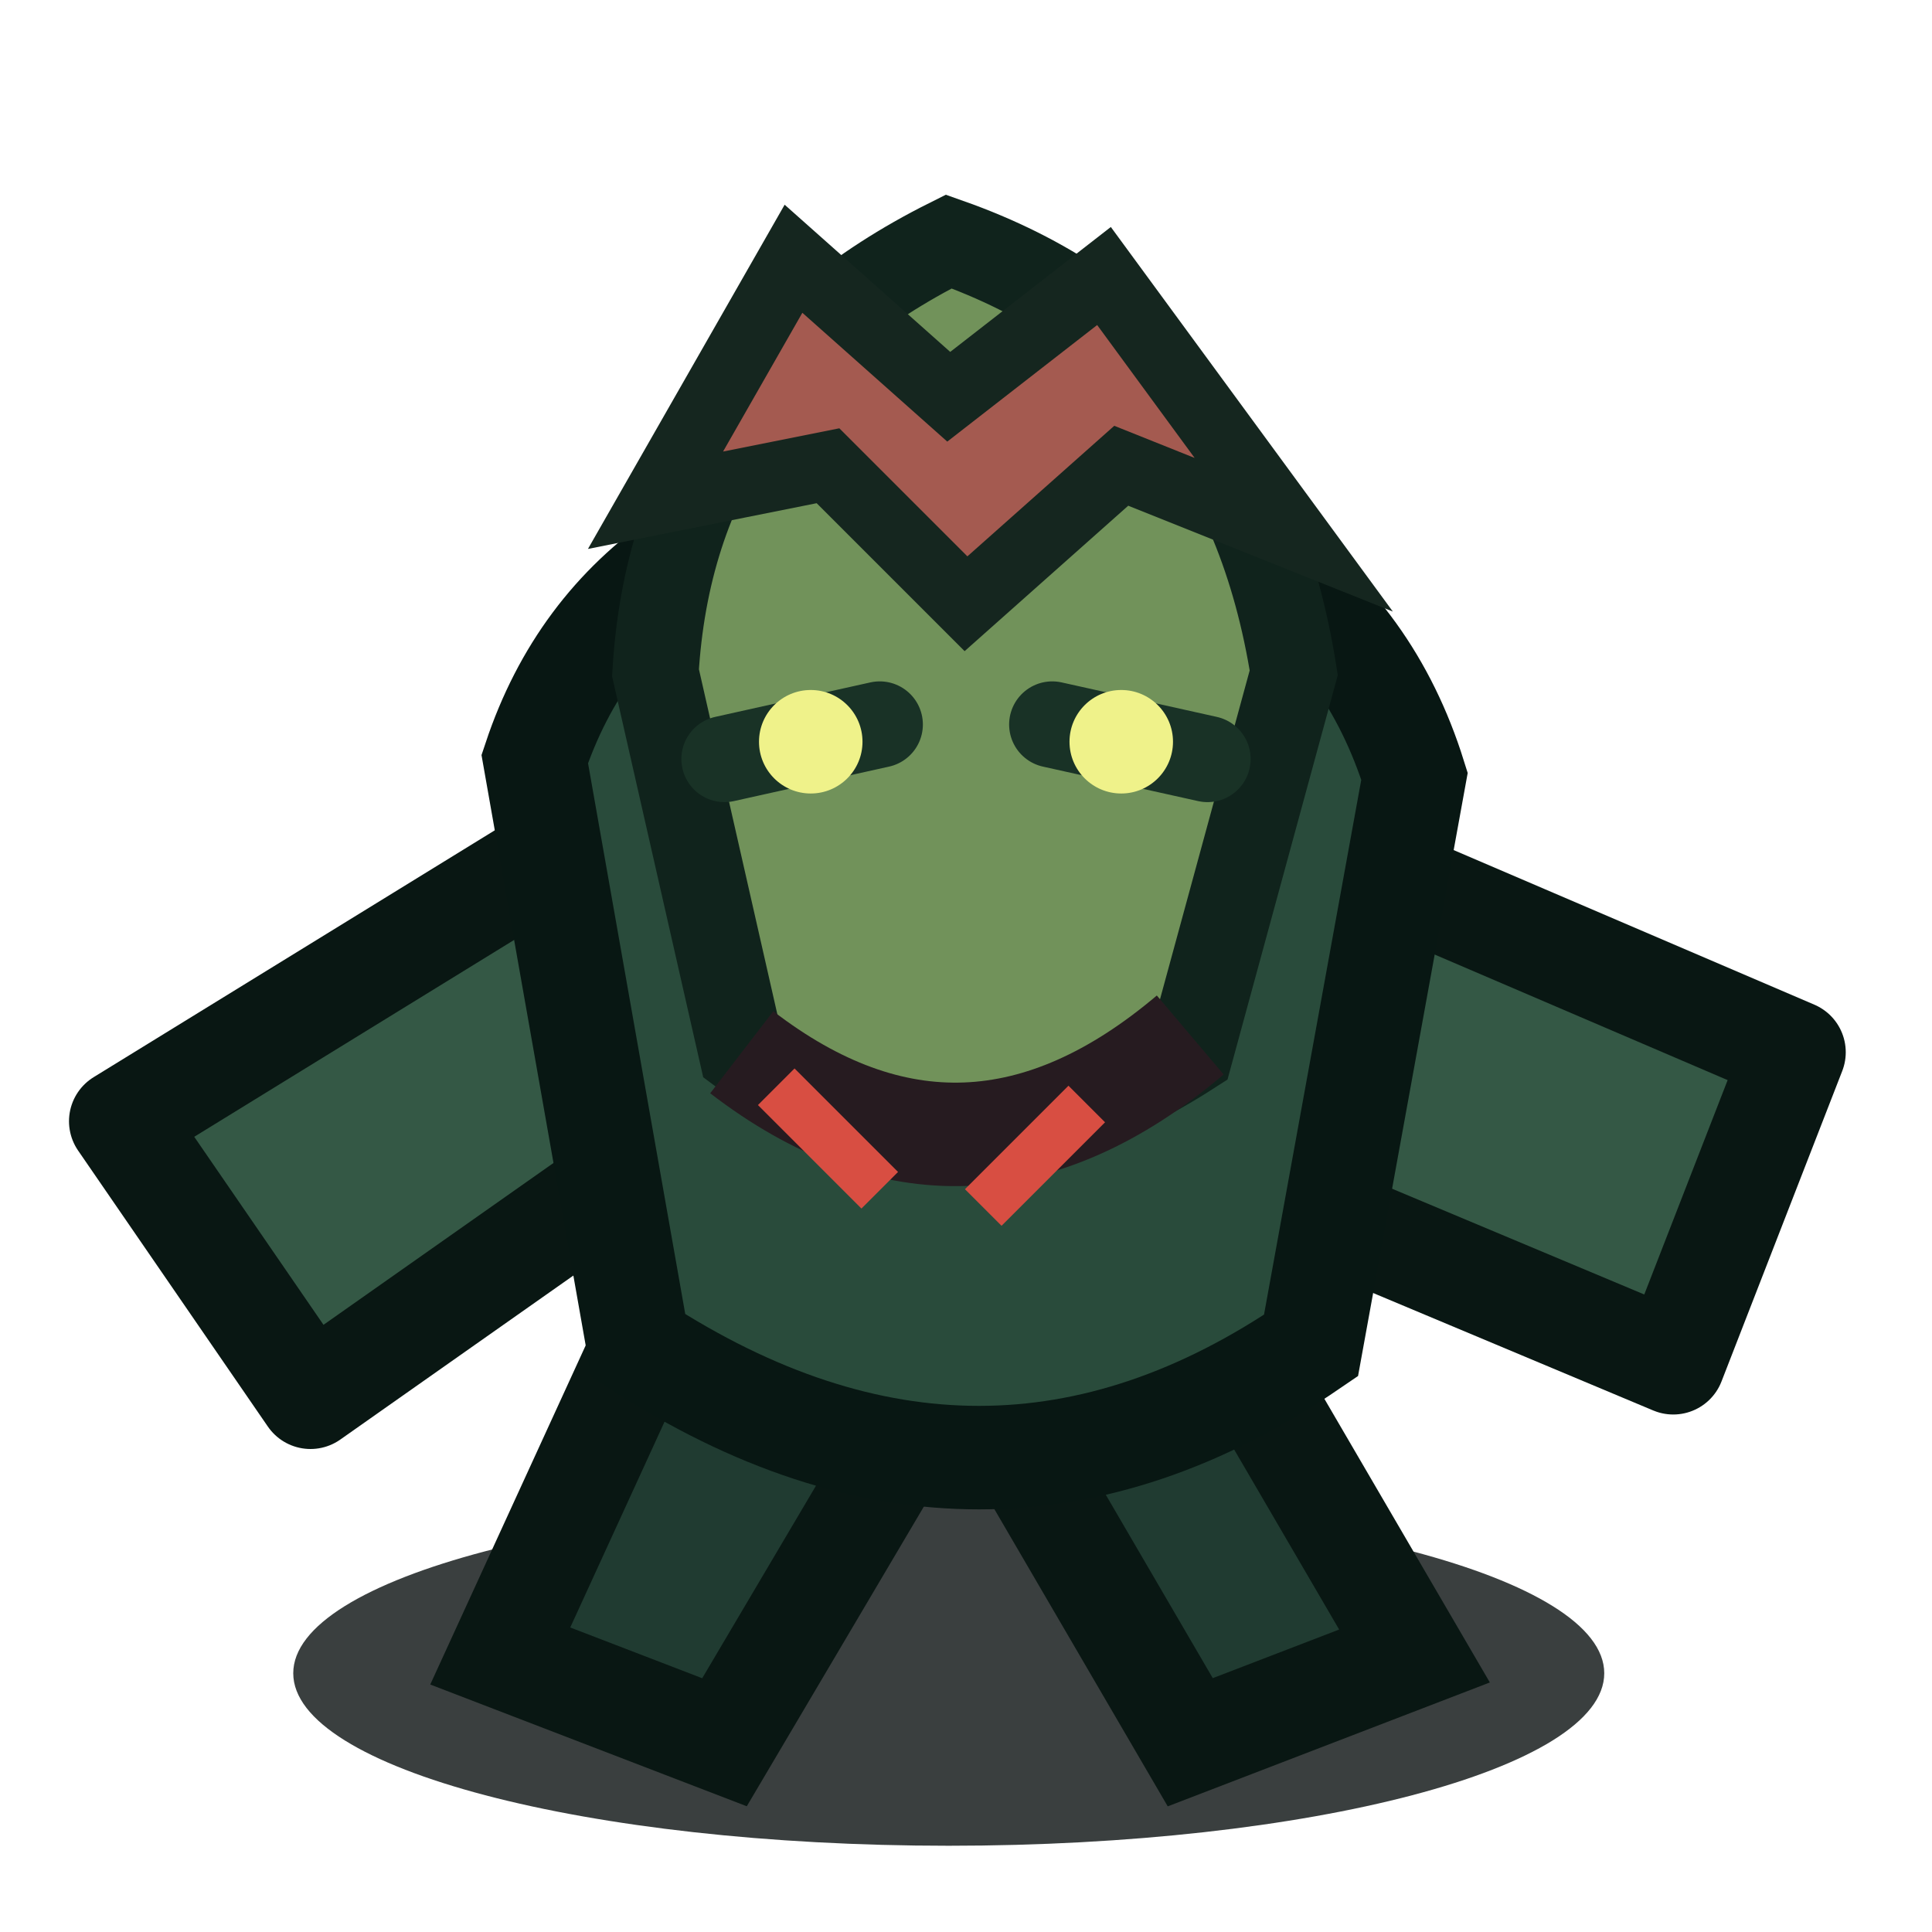
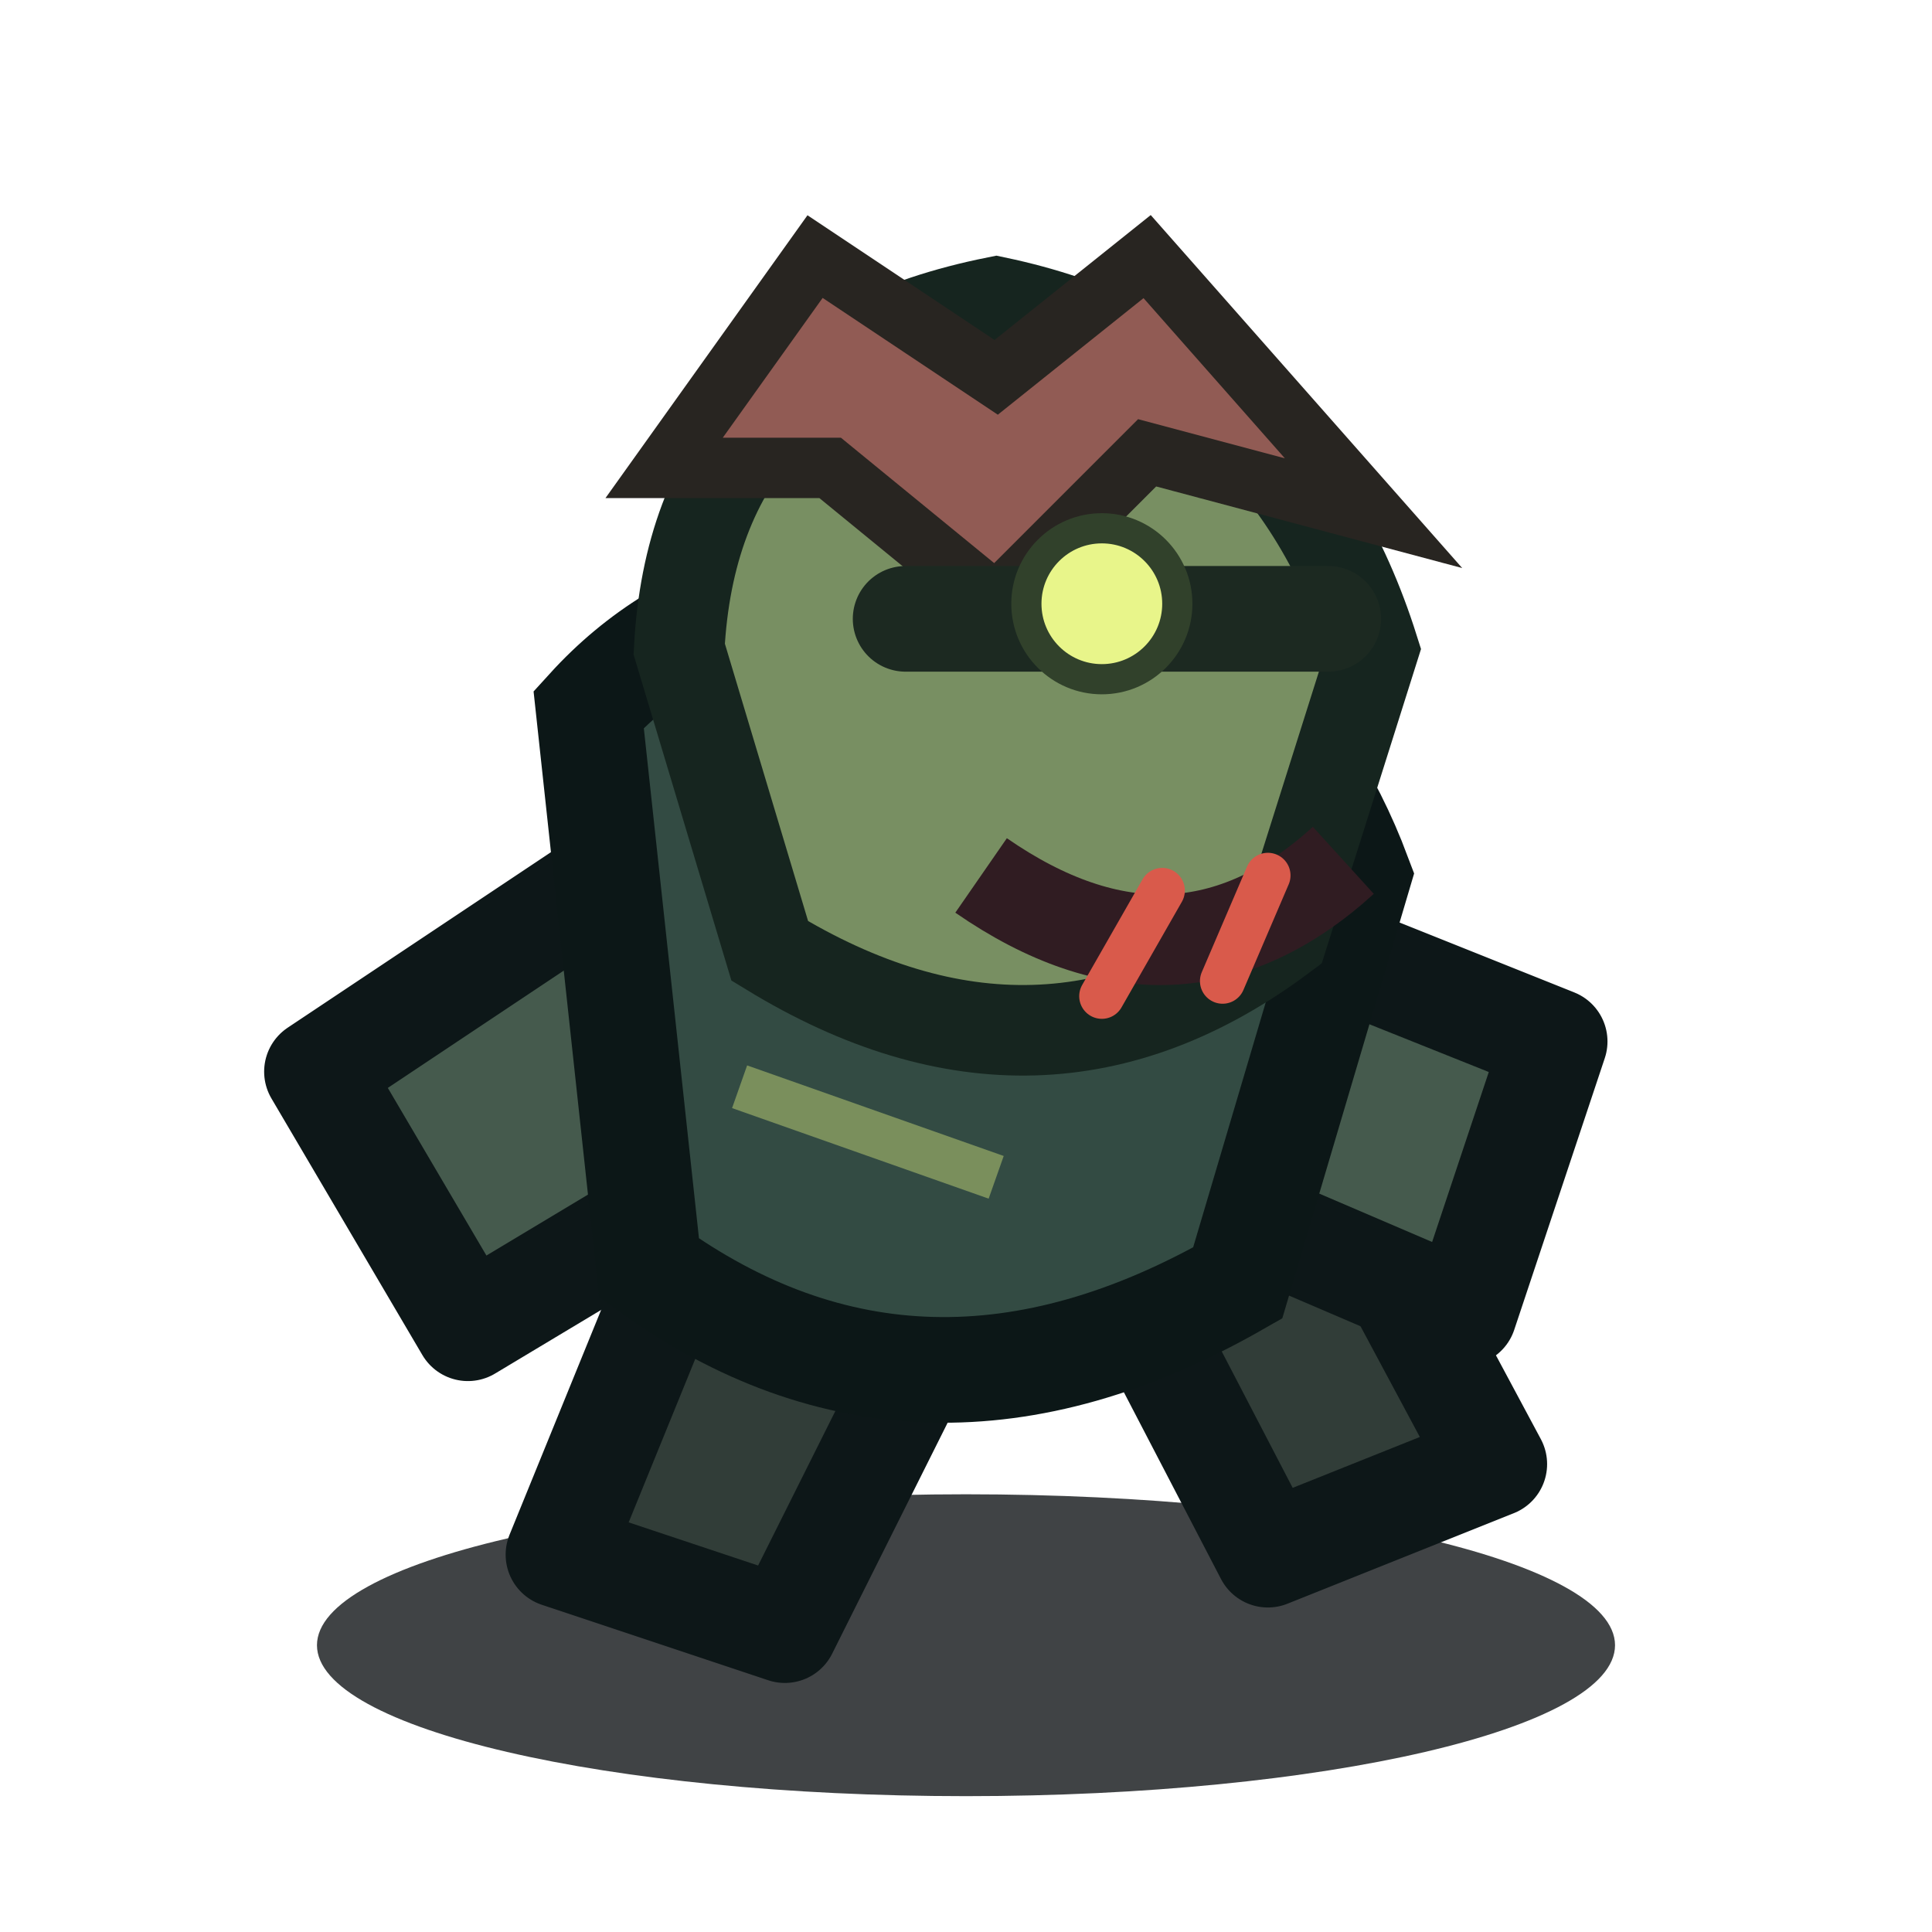
- <svg xmlns="http://www.w3.org/2000/svg" width="112" height="112" viewBox="0 0 112 112">
-   <ellipse cx="55" cy="97" rx="38" ry="10" fill="#03090a" fill-opacity=".78" />
-   <path d="M40 72 29 96l13 5 13-22M68 72l14 24-13 5-14-24" fill="#203b31" stroke="#091713" stroke-width="6" />
-   <path d="M33 49 7 65l11 16 27-19M76 49l28 12-7 18-31-13" fill="#345845" stroke="#091713" stroke-width="6" stroke-linejoin="round" />
-   <path d="M31 44Q36 29 56 27Q77 29 82 45L76 78Q57 91 37 78Z" fill="#294b3b" stroke="#081713" stroke-width="6" />
-   <path d="M38 39Q39 22 55 14Q72 20 75 39L69 61Q55 70 43 61Z" fill="#71925a" stroke="#10231c" stroke-width="5" />
-   <path d="M38 29 46 15l9 8 9-7 11 15-10-4-9 8-8-8z" fill="#a45a50" stroke="#15261f" stroke-width="4" />
-   <path d="M42 44 51 42M61 42l9 2" stroke="#193226" stroke-width="5" stroke-linecap="round" />
-   <circle cx="47" cy="43" r="3" fill="#eff28a" />
-   <circle cx="65" cy="43" r="3" fill="#eff28a" />
-   <path d="M43 61Q56 71 69 60" fill="none" stroke="#261b20" stroke-width="6" />
-   <path d="M45 63 51 69M63 64l-6 6" stroke="#d84e42" stroke-width="3" />
+ <svg xmlns="http://www.w3.org/2000/svg" width="128" height="128" viewBox="0 0 128 128">
+   <ellipse cx="64" cy="109" rx="43" ry="10" fill="#05080b" fill-opacity=".76" />
+   <path d="M48 76 37 103l15 5 13-26M71 78l13 25 15-6-15-28" fill="#313d38" stroke="#0d1718" stroke-width="7" stroke-linejoin="round" />
+   <path d="M42 57 21 71l10 17 25-15M78 59l25 10-6 18-28-12" fill="#455a4d" stroke="#0d1718" stroke-width="7" stroke-linejoin="round" />
+   <path d="M39 47Q49 36 68 39Q84 42 90 58L82 85Q61 97 43 84Z" fill="#334b43" stroke="#0c1717" stroke-width="7" />
+   <path d="M45 43Q46 24 66 20Q85 24 91 43L85 62Q69 74 51 63Z" fill="#788f62" stroke="#16251f" stroke-width="6" />
+   <path d="M44 31 54 17l12 8 10-8 15 17-15-4-10 10-11-9z" fill="#915b54" stroke="#282521" stroke-width="4" />
+   <path d="M60 41H88" stroke="#1c2921" stroke-width="7" stroke-linecap="round" />
+   <circle cx="73" cy="40" r="5" fill="#e8f58a" stroke="#31412b" stroke-width="2" />
+   <path d="M65 58Q78 67 89 57" fill="none" stroke="#301c22" stroke-width="6" />
+   <path d="M77 59 73 66M84 58 81 65" stroke="#d95a4b" stroke-width="3" stroke-linecap="round" />
+   <path d="M49 72 66 78" stroke="#9fb36a" stroke-width="3" opacity=".65" />
</svg>
